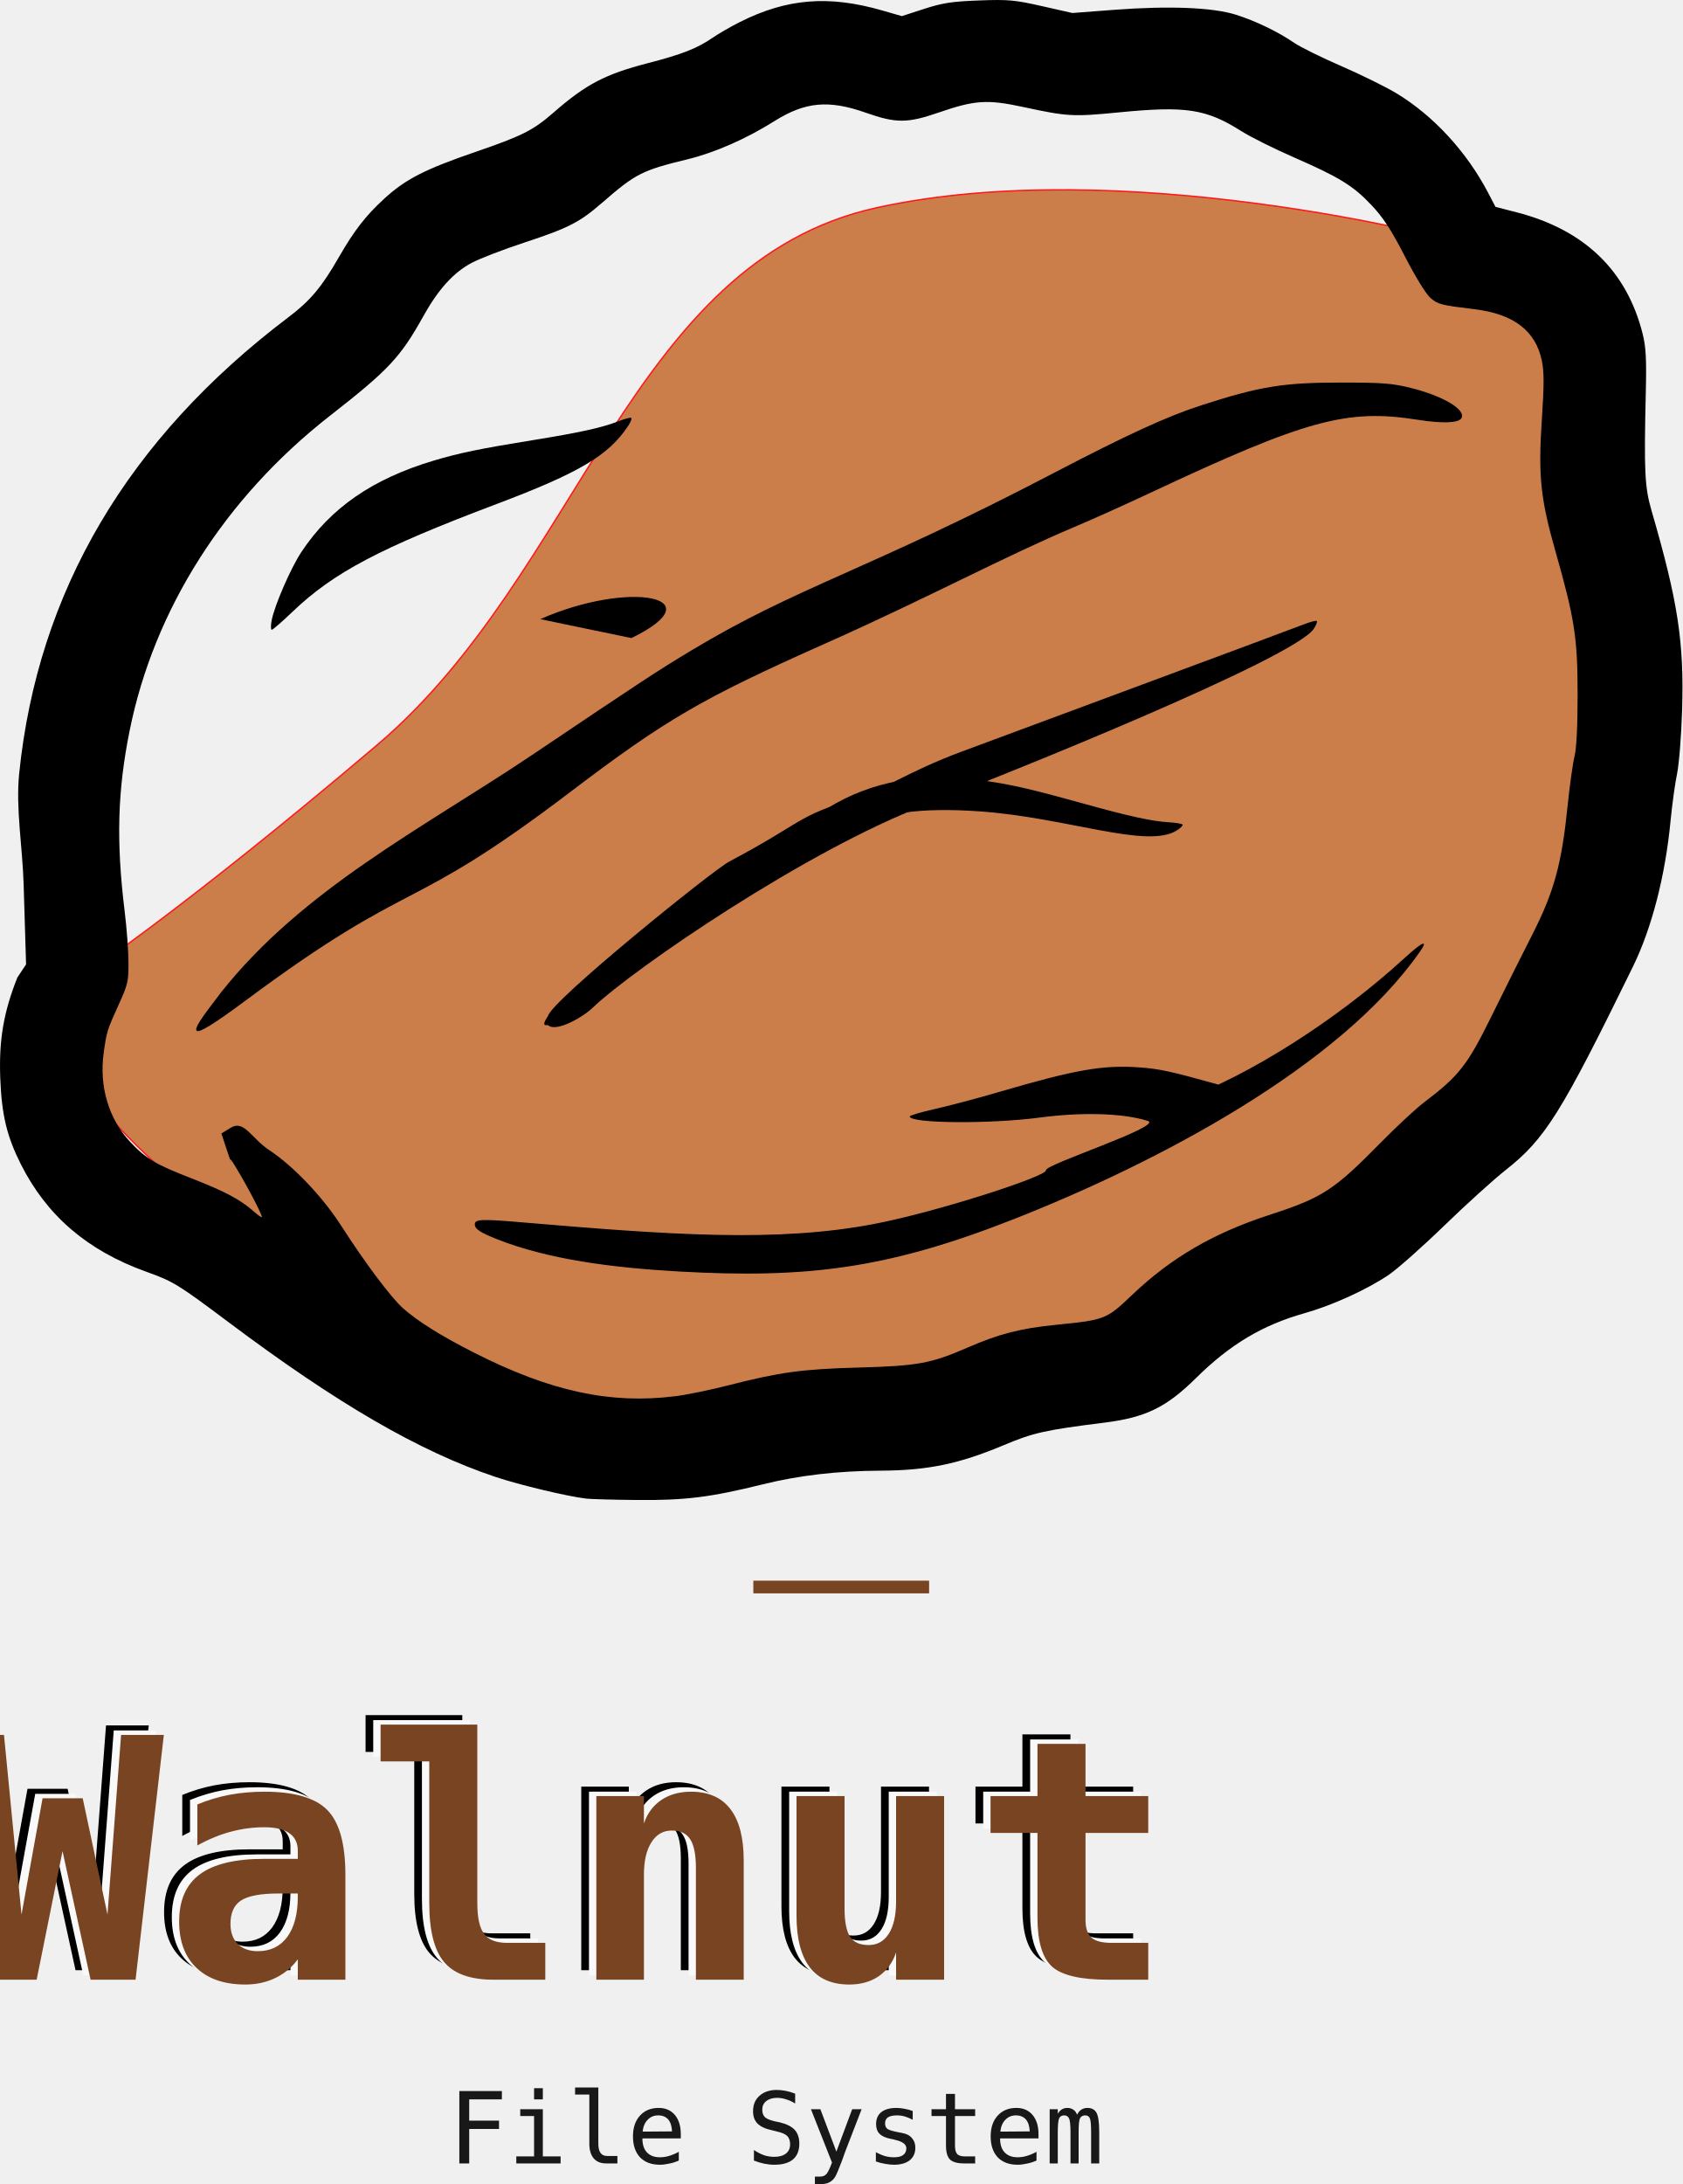
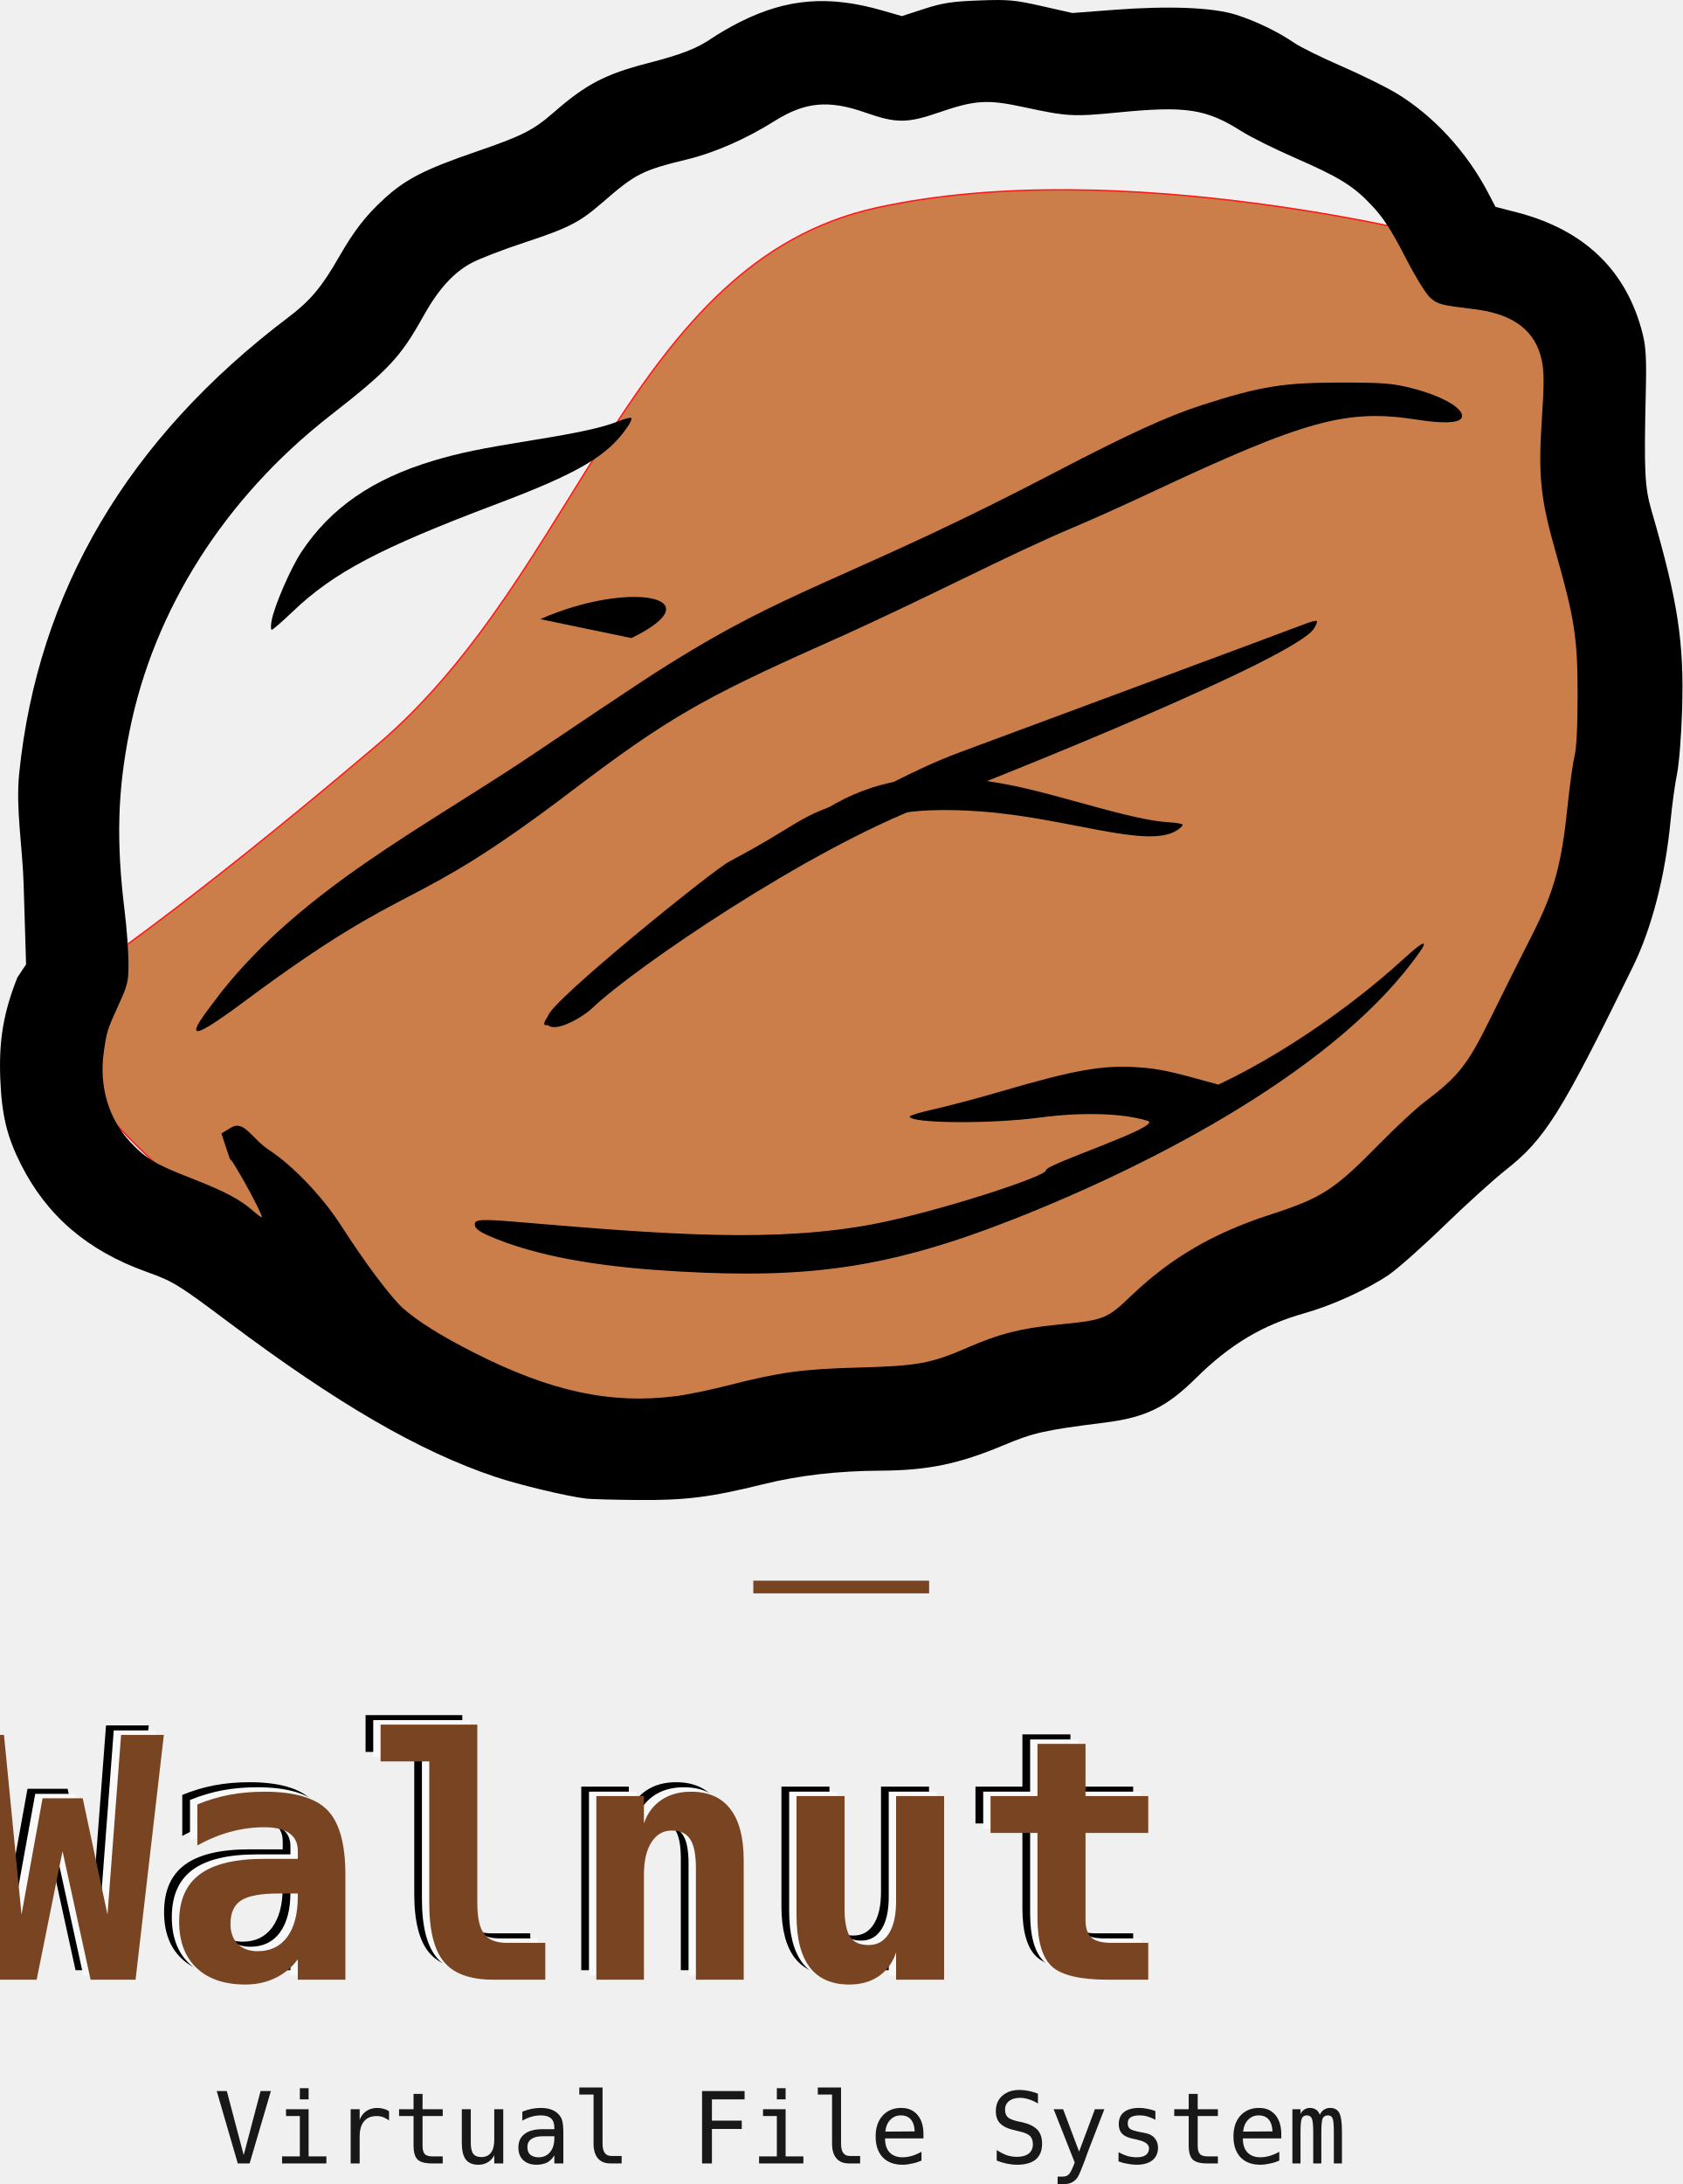
<svg xmlns="http://www.w3.org/2000/svg" width="119.866mm" height="155.561mm" viewBox="0 0 119.866 155.561" version="1.1" id="svg1" xml:space="preserve">
  <defs id="defs1" />
  <g id="layer1" transform="translate(-46.48912,-34.38124)">
    <g id="g6" transform="translate(1.718909,-6.651803)">
      <path style="opacity:0.9;fill:#c87137;stroke:#ff0000;stroke-width:0.1" d="m 50.064,110.95 c 0,0 -5.79,-2.171 -0.349,5.992 5.441,8.163 16.258,14.641 16.258,14.641 l 11.529,8.118 17.618,3.678 23.523,-5.653 22.673,-8.041 18.686,-26.312 -0.929,-24.416 -2.342,-12.15 -3.943,-6.621 -4.813,-2.096 c 0,0 -23.203,-6.125 -40.762,-2.256 C 89.654,59.703 86.132,81.795 71.646,94.093 57.16,106.391 50.064,110.95 50.064,110.95 Z" id="path2" />
      <path style="fill:#000000" d="m 86.534,147.774 c -1.337,-0.155 -4.749,-0.97 -6.461,-1.543 -5.411,-1.811 -11.241,-5.189 -19.02,-11.021 -3.602,-2.7 -3.928,-2.9 -5.863,-3.595 -4.186,-1.502 -7.087,-3.988 -8.933,-7.654 -1.001,-1.987 -1.367,-3.519 -1.468,-6.13 -0.104,-2.704 0.236,-4.706 1.217,-7.169 l 0.622,-0.937 -0.175,-5.745 c -0.079,-2.595 -0.569,-5.372 -0.317,-7.842 1.322,-12.982 7.741,-23.859 19.191,-32.515 1.549,-1.171 2.357,-2.132 3.578,-4.258 1.096,-1.908 1.916,-2.966 3.241,-4.18 1.51,-1.384 2.88,-2.088 6.452,-3.315 3.401,-1.168 4.147,-1.544 5.623,-2.831 2.303,-2.008 3.66,-2.718 6.709,-3.508 2.465,-0.639 3.503,-1.048 4.638,-1.826 0.415,-0.285 1.271,-0.778 1.901,-1.095 3.355,-1.69 6.336,-1.933 10.166,-0.829 l 1.387,0.4 1.587,-0.514 c 1.318,-0.427 1.981,-0.529 3.908,-0.601 2.087,-0.078 2.538,-0.038 4.487,0.403 l 2.166,0.49 3.009,-0.228 c 3.903,-0.296 7.005,-0.169 8.653,0.353 1.414,0.449 2.995,1.212 4.145,2.001 0.437,0.3 1.942,1.043 3.346,1.652 1.404,0.609 3.178,1.484 3.943,1.945 2.626,1.583 5.013,4.177 6.54,7.107 l 0.51,0.978 1.517,0.391 c 4.825,1.244 7.837,4.15 8.969,8.654 0.232,0.924 0.279,1.776 0.226,4.078 -0.135,5.787 -0.084,6.825 0.418,8.554 1.877,6.462 2.315,9.334 2.166,14.194 -0.055,1.796 -0.217,3.827 -0.36,4.514 -0.143,0.686 -0.351,2.194 -0.462,3.351 -0.377,3.923 -1.336,7.636 -2.686,10.393 -5.118,10.457 -6.25,12.264 -9.08,14.491 -0.843,0.663 -2.807,2.442 -4.365,3.952 -1.558,1.51 -3.339,3.087 -3.957,3.505 -1.553,1.049 -4.027,2.174 -5.997,2.728 -2.987,0.84 -5.308,2.228 -7.727,4.619 -2.104,2.08 -3.586,2.804 -6.492,3.169 -4.3,0.54 -5.076,0.714 -7.243,1.624 -3.147,1.321 -5.39,1.785 -8.719,1.801 -3.083,0.015 -5.817,0.332 -8.42,0.976 -3.718,0.92 -5.521,1.145 -8.953,1.113 -1.649,-0.015 -3.276,-0.059 -3.616,-0.099 z m 6.337,-7.288 c 0.813,-0.102 2.557,-0.462 3.875,-0.8 3.586,-0.919 5.21,-1.139 9.188,-1.246 4.19,-0.112 5.164,-0.289 7.717,-1.4 2.3,-1.002 3.812,-1.391 6.393,-1.648 3.452,-0.343 3.558,-0.384 5.378,-2.119 2.791,-2.659 5.8,-4.41 9.823,-5.717 3.753,-1.219 4.566,-1.748 7.904,-5.144 1.116,-1.135 2.504,-2.424 3.086,-2.865 2.476,-1.876 3.082,-2.648 4.761,-6.058 0.64,-1.299 1.364,-2.758 1.61,-3.243 0.246,-0.485 0.867,-1.715 1.38,-2.734 1.52,-3.015 2.047,-4.951 2.47,-9.083 0.149,-1.455 0.371,-3.042 0.492,-3.527 0.141,-0.561 0.221,-2.164 0.22,-4.409 -9.9e-4,-4.022 -0.211,-5.385 -1.568,-10.154 -1.078,-3.789 -1.246,-5.404 -0.981,-9.399 0.165,-2.488 0.165,-3.425 9.5e-4,-4.217 -0.442,-2.125 -2.001,-3.322 -4.771,-3.661 -2.443,-0.299 -2.612,-0.342 -3.162,-0.805 -0.308,-0.259 -1.062,-1.482 -1.813,-2.941 -0.973,-1.89 -1.55,-2.778 -2.371,-3.65 -1.322,-1.405 -2.291,-2.002 -5.564,-3.431 -1.392,-0.608 -3.066,-1.443 -3.721,-1.857 -2.516,-1.589 -3.946,-1.809 -8.719,-1.342 -3.287,0.321 -3.665,0.3 -6.812,-0.378 -2.58,-0.556 -3.463,-0.499 -6.043,0.392 -2.224,0.768 -3.039,0.77 -5.184,0.013 -2.65,-0.935 -4.324,-0.781 -6.523,0.601 -2.005,1.26 -4.247,2.245 -6.19,2.717 -3.233,0.786 -3.692,1.019 -6.06,3.078 -1.631,1.418 -2.401,1.812 -5.588,2.861 -1.481,0.487 -3.158,1.134 -3.726,1.437 -1.292,0.689 -2.376,1.883 -3.434,3.784 -1.642,2.949 -2.477,3.84 -6.667,7.111 -7.473,5.836 -12.527,13.78 -14.267,22.428 -0.866,4.301 -0.964,7.917 -0.349,12.898 0.141,1.144 0.261,2.75 0.267,3.569 0.01,1.371 -0.045,1.611 -0.692,3.034 -0.834,1.836 -0.858,1.911 -1.073,3.447 -0.332,2.368 0.357,4.699 1.867,6.318 1.13,1.212 1.785,1.603 4.38,2.614 2.376,0.926 3.466,1.503 4.414,2.335 0.336,0.295 0.61,0.486 0.61,0.425 0,-0.242 -1.325,-2.73 -2.073,-3.894 -0.437,-0.679 0.038,0.507 -0.205,-0.225 l -0.608,-1.833 0.67,-0.411 c 0.949,-0.582 1.464,0.755 2.742,1.597 1.706,1.124 3.803,3.326 5.118,5.376 1.683,2.624 3.538,5.102 4.394,5.871 1.028,0.923 2.725,1.985 5.082,3.181 5.43,2.755 9.704,3.68 14.321,3.101 z m 0.251,-8.889 c -4.748,-0.266 -9.302,-0.863 -12.912,-2.288 -1.237,-0.488 -1.612,-0.738 -1.612,-1.072 0,-0.362 0.481,-0.385 3.175,-0.156 10.777,0.918 18.337,1.463 25.311,0.125 4.45,-0.854 12.339,-3.411 12.21,-3.822 -0.122,-0.389 8.412,-3.148 7.247,-3.513 -1.757,-0.551 -4.645,-0.64 -7.699,-0.236 -3.56,0.47 -9.259,0.421 -9.259,-0.08 0,-0.071 0.814,-0.312 1.808,-0.534 0.994,-0.222 3.038,-0.764 4.542,-1.205 5.476,-1.605 7.404,-1.942 10.032,-1.754 1.394,0.099 2.192,0.272 5.488,1.189 2.11,0.587 -5.367,2.153 -2.523,1.138 4.821,-1.722 11.152,-5.752 15.946,-10.151 1.233,-1.131 1.681,-1.316 1.074,-0.444 -5.722,8.23 -18.773,15.083 -29.053,19.115 -8.953,3.512 -14.676,4.198 -23.774,3.689 z M 58.788,114.454 c -0.168,-0.168 0.173,-0.709 1.708,-2.707 5.859,-7.408 14.441,-11.749 22.158,-16.922 7.938,-5.341 8.978,-6.023 11.376,-7.465 7.636,-4.592 12.401,-5.631 25.838,-12.648 5.195,-2.713 8.06,-4.027 10.494,-4.812 4.193,-1.353 5.827,-1.619 9.965,-1.618 2.973,5.99e-4 3.652,0.054 5.008,0.395 2.292,0.576 3.914,1.558 3.548,2.149 -0.211,0.342 -1.359,0.382 -3.085,0.109 -5.078,-0.804 -7.942,-0.021 -19.14,5.233 -1.746,0.819 -4.142,1.896 -5.325,2.393 -4.873,2.046 -10.478,5.065 -17.724,8.29 -8.849,3.938 -11.384,5.413 -18.221,10.603 -11.928,9.055 -10.861,5.727 -23.246,14.937 -2.088,1.553 -3.187,2.229 -3.354,2.062 z" id="path1" />
      <path d="m 83.264,85.134 c 6.313,-2.792 12.557,-1.609 6.493,1.348 M 64.123,85.231 c 0.194,-1.05 1.363,-3.74 2.119,-4.88 2.094,-3.154 5.07,-5.207 9.438,-6.513 1.802,-0.539 3.315,-0.851 7.004,-1.446 3.365,-0.543 4.972,-0.896 6.114,-1.343 0.473,-0.185 0.901,-0.297 0.95,-0.248 0.049,0.049 -0.047,0.297 -0.213,0.55 -1.378,2.103 -3.474,3.351 -9.348,5.568 -8.373,3.16 -11.643,4.885 -14.58,7.691 -0.738,0.705 -1.402,1.282 -1.475,1.282 -0.073,0 -0.077,-0.298 -0.01,-0.661 z" style="fill:#000000" id="path1-6" />
      <path d="m 83.815,113.398 c 0.194,-1.05 11.707,-10.362 12.917,-11.002 5.334,-2.821 4.684,-3.203 9.051,-4.508 1.802,-0.539 3.729,-1.916 7.46,-3.304 3.194,-1.188 23.254,-8.624 24.396,-9.071 0.473,-0.185 0.901,-0.297 0.95,-0.248 0.049,0.049 -0.047,0.297 -0.213,0.55 -1.378,2.103 -21.82,10.353 -27.694,12.57 -8.373,3.16 -20.75,11.623 -23.687,14.428 -0.738,0.705 -2.62,1.759 -3.171,1.246 -0.053,-0.05 -0.591,0.189 -0.01,-0.661 z" style="fill:#000000" id="path3" />
      <path d="m 99.719,102.172 c 0.616,-0.873 2.801,-2.828 3.965,-3.547 3.221,-1.99 6.783,-2.611 11.296,-1.972 1.862,0.264 3.368,0.612 6.967,1.614 3.284,0.913 4.891,1.265 6.116,1.336 0.508,0.029 0.942,0.107 0.966,0.172 0.024,0.065 -0.166,0.25 -0.423,0.411 -2.13,1.334 -7.787,-0.921 -14.05,-1.362 -8.927,-0.629 -9.389,2.085 -13.23,3.406 -0.966,0.332 -1.81,0.579 -1.876,0.549 -0.066,-0.03 0.054,-0.303 0.267,-0.605 z" style="fill:#000000" id="path4" />
    </g>
-     <text xml:space="preserve" style="font-size:7.056px;font-family:FreeSans;-inkscape-font-specification:FreeSans;opacity:0.9;fill:#000000;stroke:none;stroke-width:0.1" x="106.19" y="188.474" id="text4">
-       <tspan style="font-style:normal;font-variant:normal;font-weight:normal;font-stretch:normal;font-size:7.056px;font-family:Monospace;-inkscape-font-specification:Monospace;text-align:center;text-anchor:middle;fill:#000000;stroke:none;stroke-width:0.1" x="106.19" y="188.474" id="tspan5">File System</tspan>
+     <text xml:space="preserve" style="font-size:7.056px;font-family:FreeSans;-inkscape-font-specification:FreeSans;opacity:0.9;fill:#000000;stroke:none;stroke-width:0.1" x="106.493" y="188.474" id="text4">
+       <tspan style="font-style:normal;font-variant:normal;font-weight:normal;font-stretch:normal;font-size:7.056px;font-family:Monospace;-inkscape-font-specification:Monospace;text-align:center;text-anchor:middle;fill:#000000;stroke:none;stroke-width:0.1" x="106.493" y="188.474" id="tspan5">Virtual File System</tspan>
    </text>
    <text xml:space="preserve" style="font-size:10.583px;font-family:FreeSans;-inkscape-font-specification:FreeSans;text-align:center;text-anchor:middle;opacity:1;fill:#ffffff;stroke:#a05a2c;stroke-width:7.519;stroke-dasharray:none" x="96.131" y="190.288" id="text6">
      <tspan id="tspan6" style="stroke-width:7.519" x="96.131" y="190.288" />
    </text>
    <g id="g9" transform="translate(0.6356131)">
      <text xml:space="preserve" style="font-size:23.921px;font-family:FreeSans;-inkscape-font-specification:FreeSans;text-align:center;text-anchor:middle;opacity:1;fill:#ffffff;stroke:#a05a2c;stroke-width:16.995;stroke-dasharray:none" x="106.184" y="174.715" id="text7">
        <tspan id="tspan7" style="font-style:normal;font-variant:normal;font-weight:bold;font-stretch:normal;font-family:Monospace;-inkscape-font-specification:'Monospace Bold';fill:#000000;stroke:none;stroke-width:16.995" x="106.184" y="174.715">Walnut</tspan>
      </text>
      <text xml:space="preserve" style="font-size:23.921px;font-family:FreeSans;-inkscape-font-specification:FreeSans;text-align:center;text-anchor:middle;opacity:1;fill:#f9f9f9;stroke:#a05a2c;stroke-width:16.995;stroke-dasharray:none" x="106.732" y="175.076" id="text9">
        <tspan id="tspan9" style="font-style:normal;font-variant:normal;font-weight:bold;font-stretch:normal;font-family:Monospace;-inkscape-font-specification:'Monospace Bold';fill:#f9f9f9;stroke:none;stroke-width:16.995" x="106.732" y="175.076">Walnut</tspan>
      </text>
      <text xml:space="preserve" style="font-size:23.921px;font-family:FreeSans;-inkscape-font-specification:FreeSans;text-align:center;text-anchor:middle;opacity:1;fill:#784421;stroke:#a05a2c;stroke-width:16.995;stroke-dasharray:none" x="107.258" y="175.39" id="text8">
        <tspan id="tspan8" style="font-style:normal;font-variant:normal;font-weight:bold;font-stretch:normal;font-family:Monospace;-inkscape-font-specification:'Monospace Bold';fill:#784421;stroke:none;stroke-width:16.995" x="107.258" y="175.39">Walnut</tspan>
      </text>
    </g>
    <rect style="opacity:1;fill:#784421;stroke:none;stroke-width:1.309;stroke-dasharray:none" id="rect9" width="12.524" height="0.904" x="100.16" y="146.969" />
  </g>
</svg>
